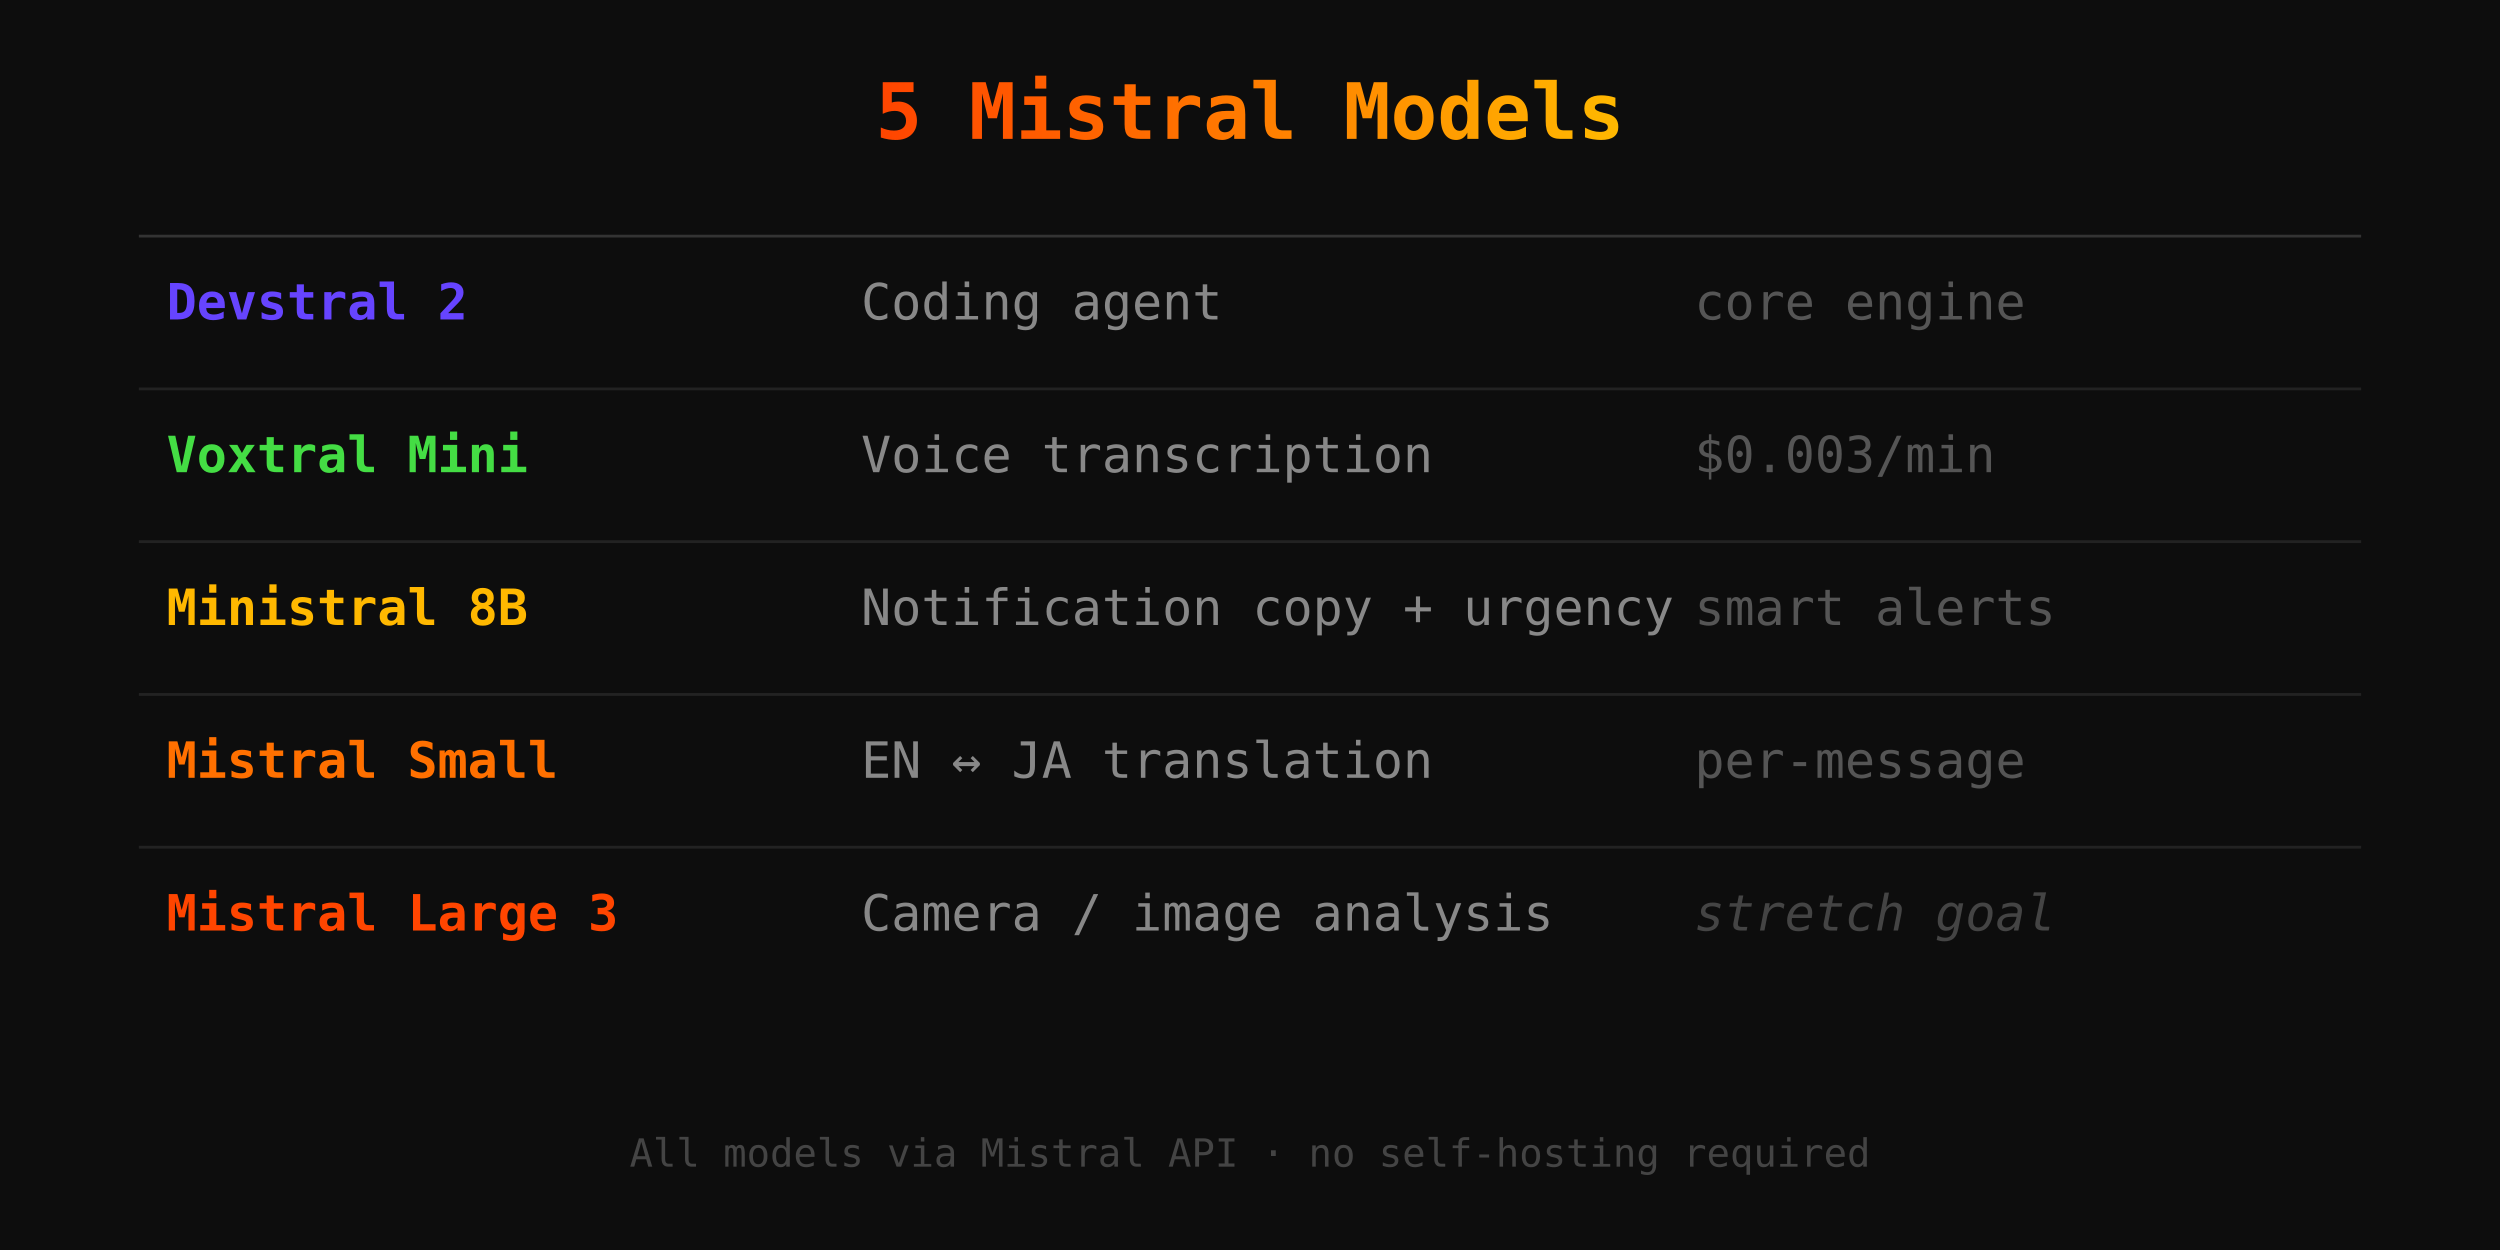
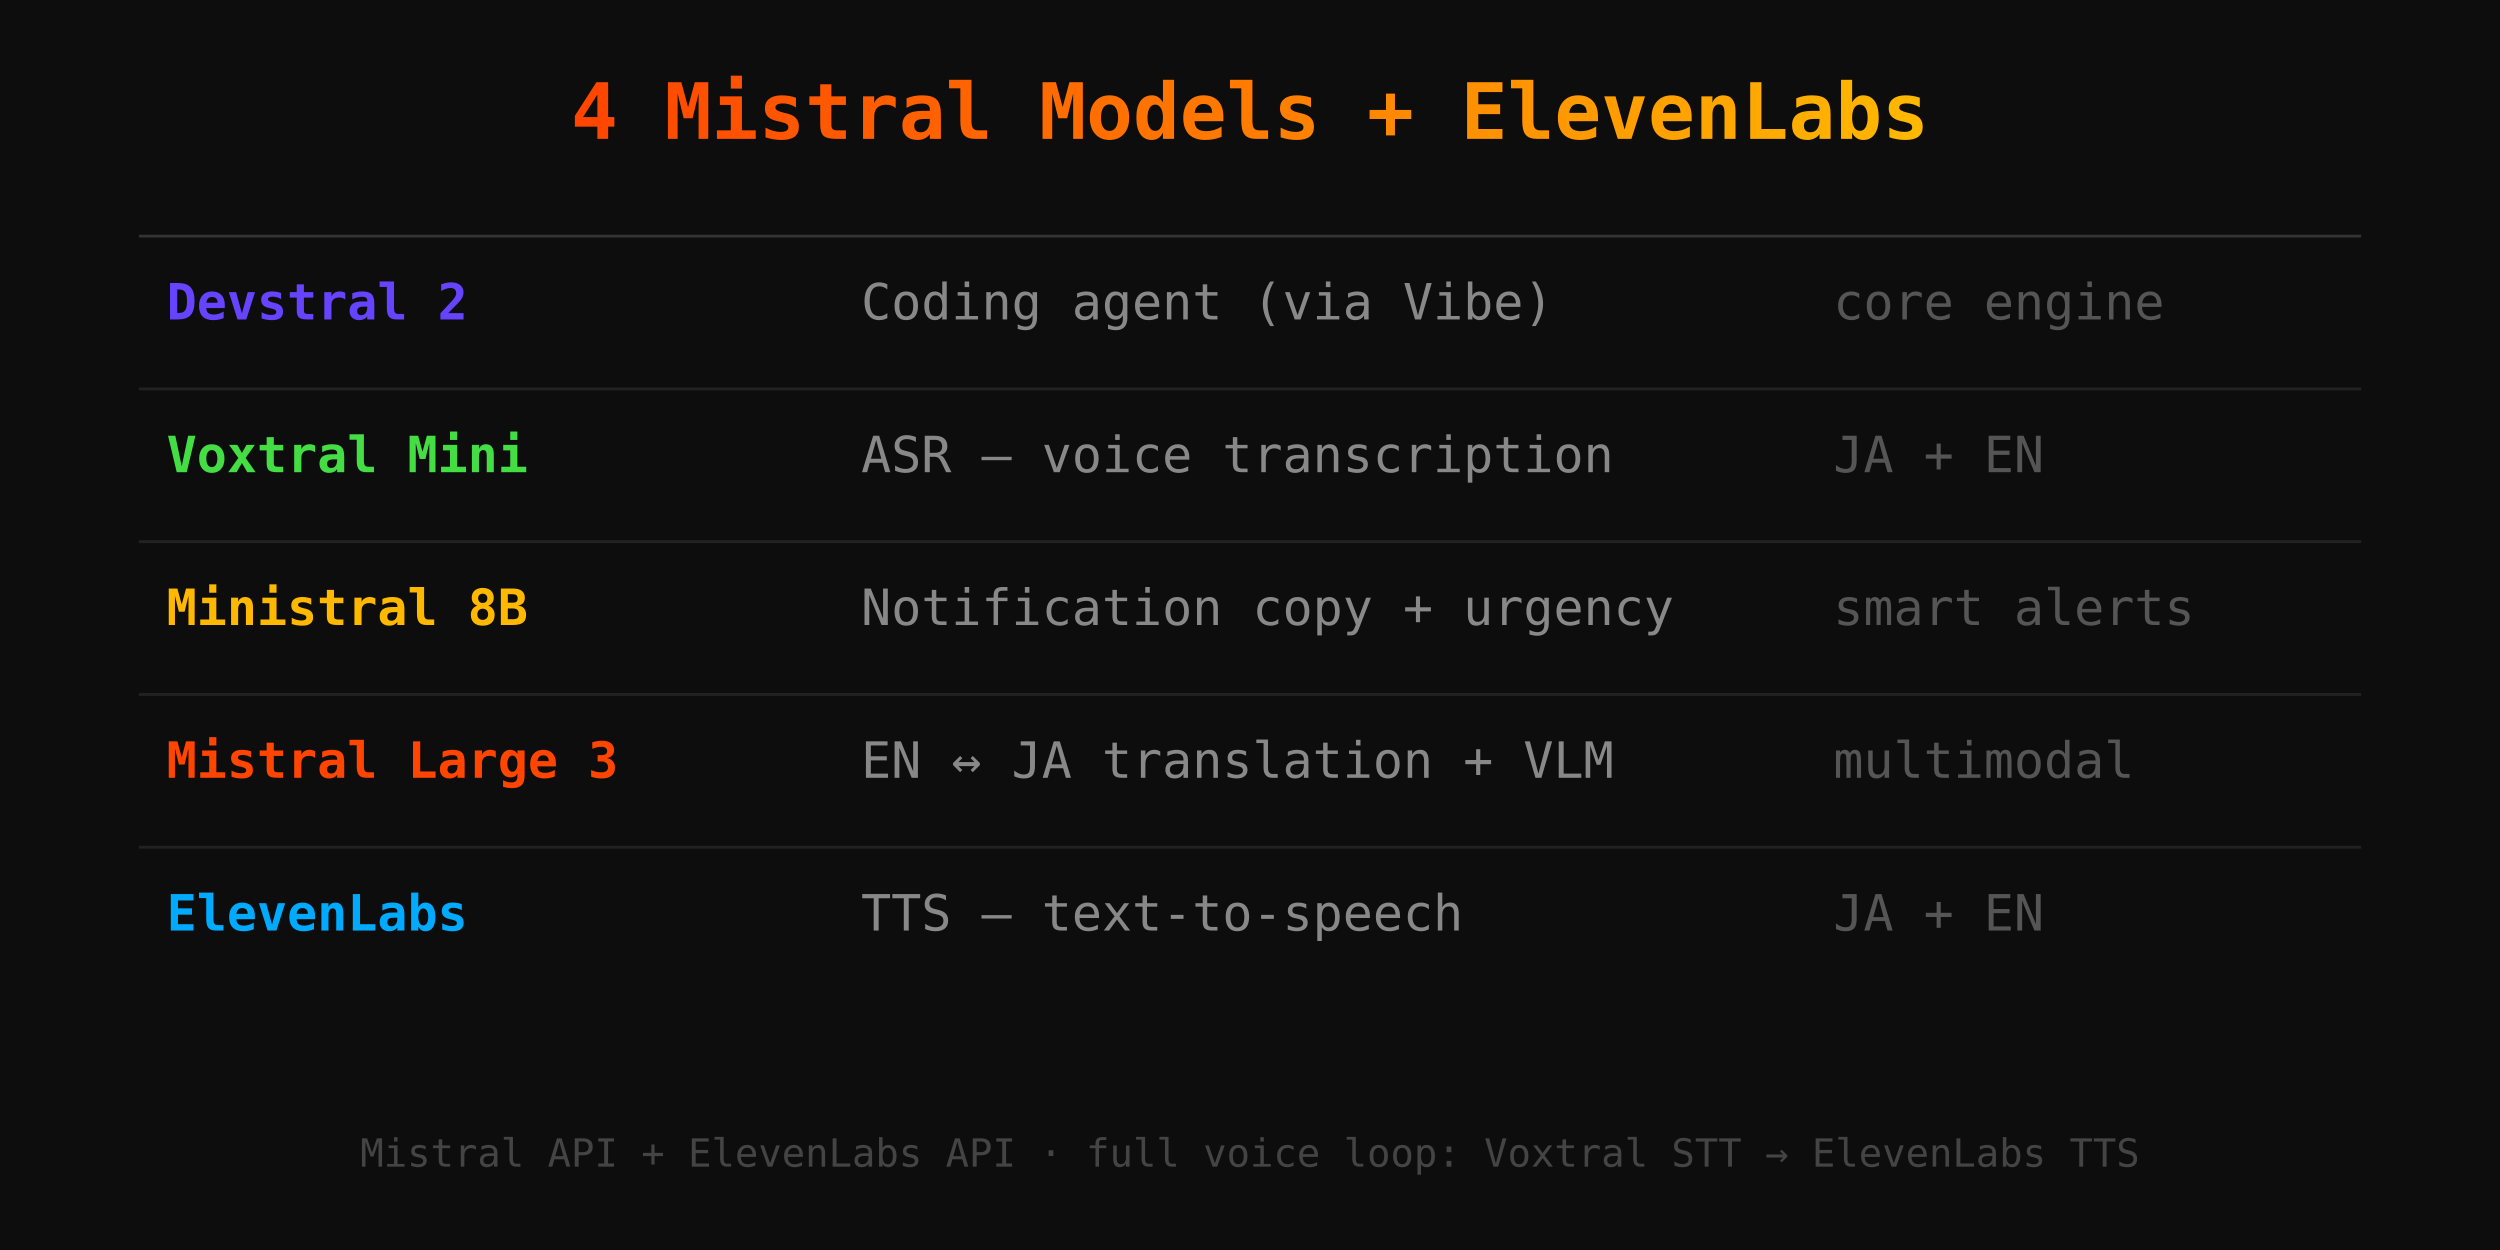
<svg xmlns="http://www.w3.org/2000/svg" viewBox="0 0 900 450" width="900" height="450">
  <defs>
    <linearGradient id="flame" x1="0" y1="0" x2="1" y2="0">
      <stop offset="0%" stop-color="#FF4500" />
      <stop offset="40%" stop-color="#FF7000" />
      <stop offset="100%" stop-color="#FFB800" />
    </linearGradient>
  </defs>
  <rect width="900" height="450" fill="#0d0d0d" />
-   <text x="450" y="50" font-family="Hack, monospace" font-size="28" fill="url(#flame)" text-anchor="middle" font-weight="bold">5 Mistral Models</text>
+   <text x="450" y="50" font-family="Hack, monospace" font-size="28" fill="url(#flame)" text-anchor="middle" font-weight="bold">4 Mistral Models + ElevenLabs</text>
  <g font-family="Hack, monospace" font-size="18">
    <text x="60" y="115" fill="#6644FF" font-weight="bold">Devstral 2</text>
-     <text x="310" y="115" fill="#888">Coding agent</text>
-     <text x="610" y="115" fill="#555">core engine</text>
+     <text x="310" y="115" fill="#888">Coding agent (via Vibe)</text>
+     <text x="660" y="115" fill="#555">core engine</text>
    <text x="60" y="170" fill="#44DD44" font-weight="bold">Voxtral Mini</text>
-     <text x="310" y="170" fill="#888">Voice transcription</text>
-     <text x="610" y="170" fill="#555">$0.003/min</text>
+     <text x="310" y="170" fill="#888">ASR — voice transcription</text>
+     <text x="660" y="170" fill="#555">JA + EN</text>
    <text x="60" y="225" fill="#FFB800" font-weight="bold">Ministral 8B</text>
    <text x="310" y="225" fill="#888">Notification copy + urgency</text>
-     <text x="610" y="225" fill="#555">smart alerts</text>
-     <text x="60" y="280" fill="#FF7000" font-weight="bold">Mistral Small</text>
-     <text x="310" y="280" fill="#888">EN ↔ JA translation</text>
-     <text x="610" y="280" fill="#555">per-message</text>
-     <text x="60" y="335" fill="#FF4500" font-weight="bold">Mistral Large 3</text>
-     <text x="310" y="335" fill="#888">Camera / image analysis</text>
-     <text x="610" y="335" fill="#444" font-style="italic">stretch goal</text>
+     <text x="660" y="225" fill="#555">smart alerts</text>
+     <text x="60" y="280" fill="#FF4500" font-weight="bold">Mistral Large 3</text>
+     <text x="310" y="280" fill="#888">EN ↔ JA translation + VLM</text>
+     <text x="660" y="280" fill="#555">multimodal</text>
+     <text x="60" y="335" fill="#00AAFF" font-weight="bold">ElevenLabs</text>
+     <text x="310" y="335" fill="#888">TTS — text-to-speech</text>
+     <text x="660" y="335" fill="#555">JA + EN</text>
  </g>
  <line x1="50" y1="85" x2="850" y2="85" stroke="#333" stroke-width="1" />
  <line x1="50" y1="140" x2="850" y2="140" stroke="#222" stroke-width="1" />
  <line x1="50" y1="195" x2="850" y2="195" stroke="#222" stroke-width="1" />
  <line x1="50" y1="250" x2="850" y2="250" stroke="#222" stroke-width="1" />
  <line x1="50" y1="305" x2="850" y2="305" stroke="#222" stroke-width="1" />
-   <text x="450" y="420" font-family="Hack, monospace" font-size="14" fill="#444" text-anchor="middle">All models via Mistral API · no self-hosting required</text>
+   <text x="450" y="420" font-family="Hack, monospace" font-size="14" fill="#444" text-anchor="middle">Mistral API + ElevenLabs API · full voice loop: Voxtral STT → ElevenLabs TTS</text>
</svg>
